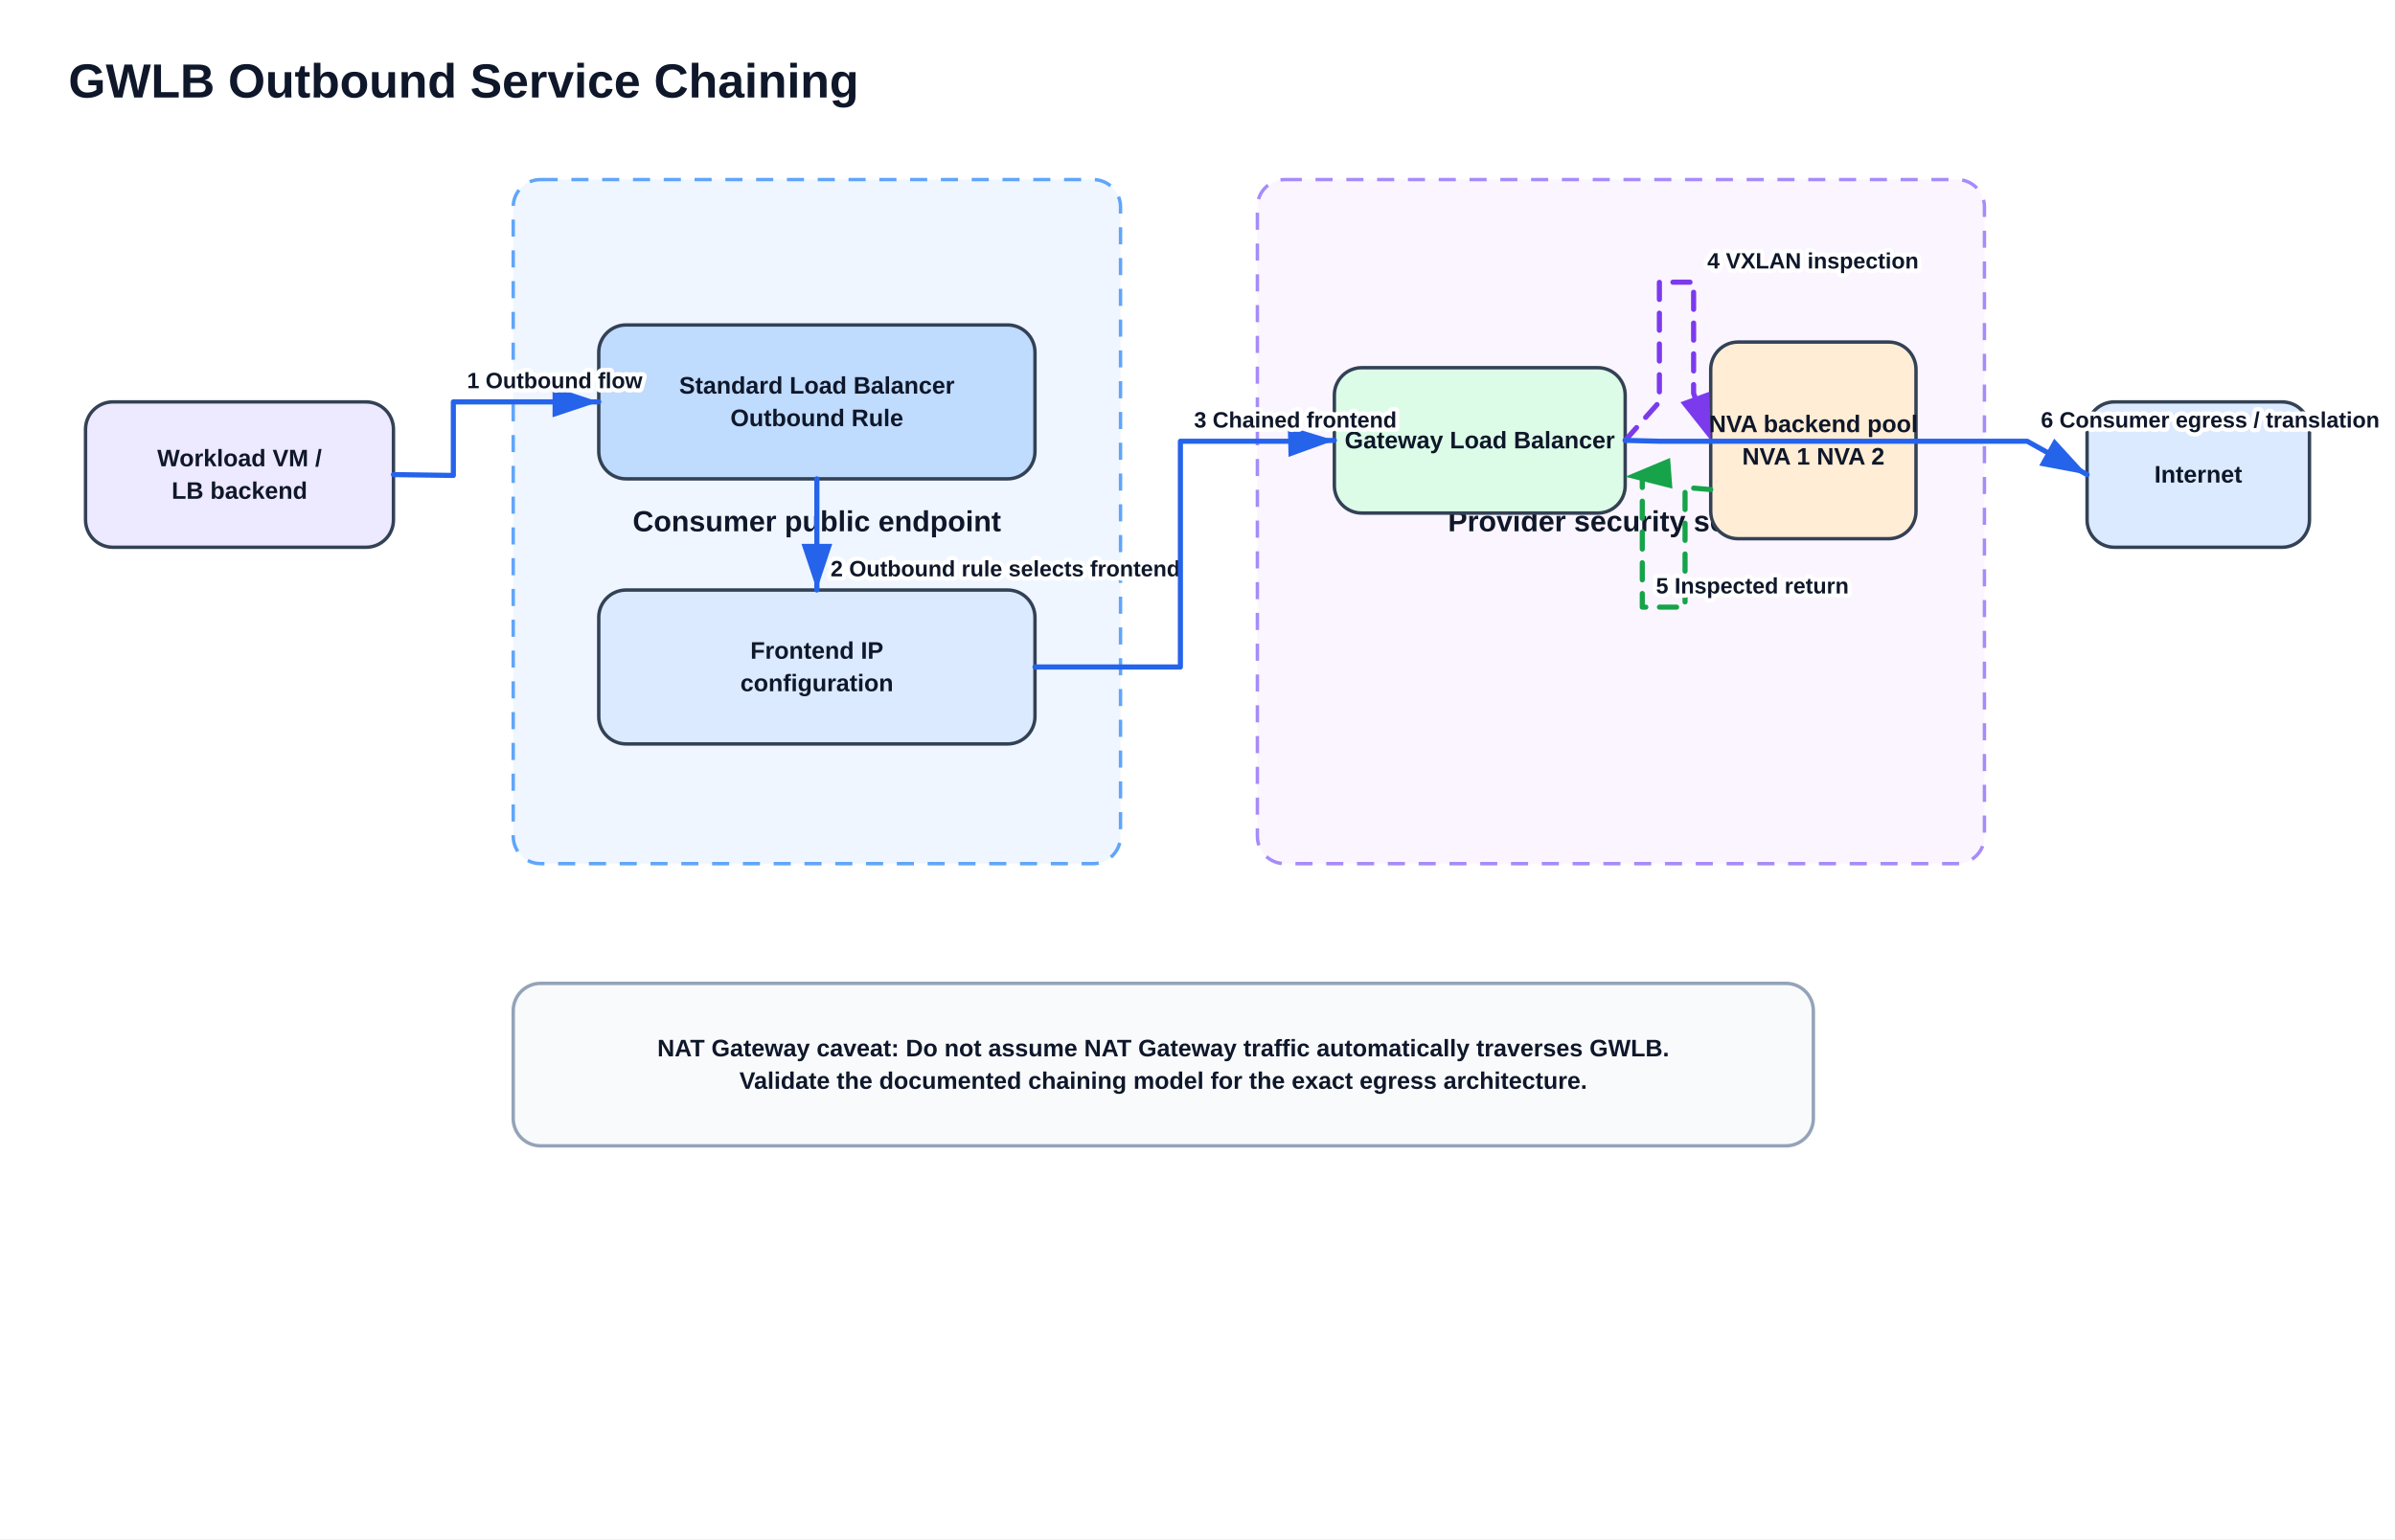
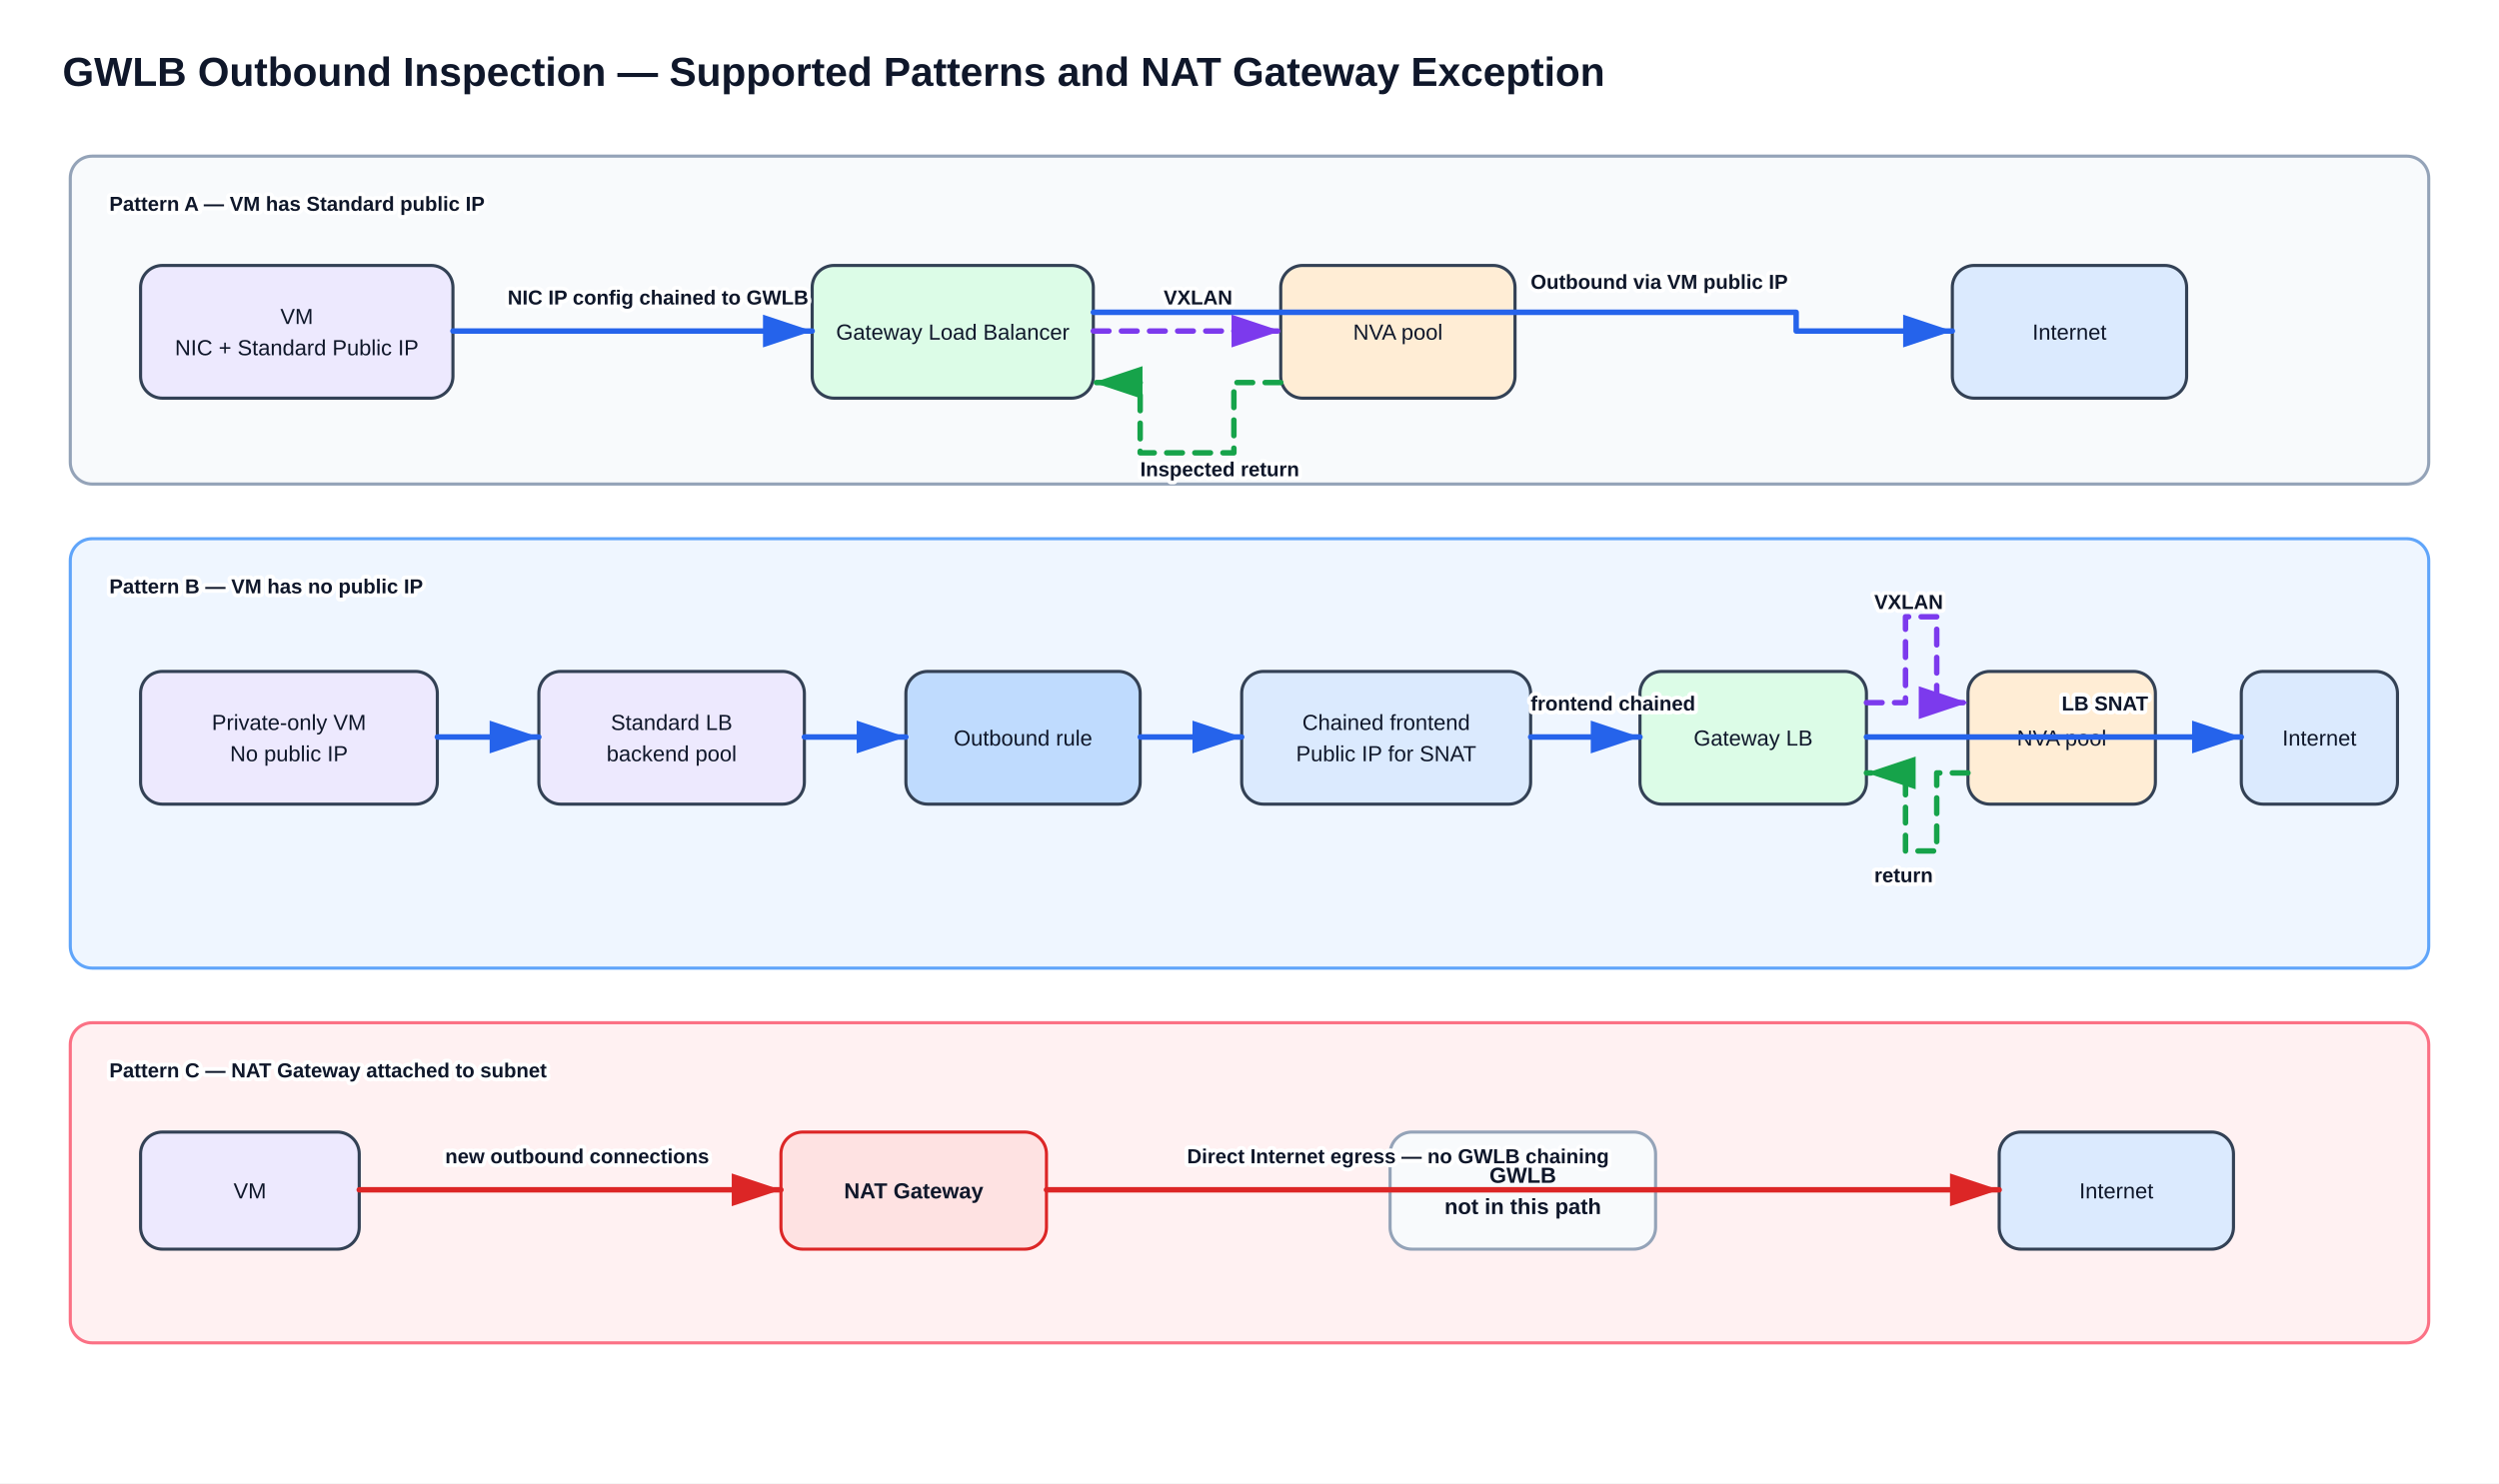
- <svg xmlns="http://www.w3.org/2000/svg" width="1400" height="900" viewBox="0 0 1400 900">
+ <svg xmlns="http://www.w3.org/2000/svg" width="1600" height="950" viewBox="0 0 1600 950">
  <defs>
-     <marker id="arrowBlue" markerWidth="10" markerHeight="10" refX="9" refY="3" orient="auto">
+     <marker id="ab" markerWidth="10" markerHeight="10" refX="9" refY="3" orient="auto">
      <path d="M0 0 L0 6 L9 3 z" fill="#2563eb" />
    </marker>
-     <marker id="arrowPurple" markerWidth="10" markerHeight="10" refX="9" refY="3" orient="auto">
+     <marker id="ap" markerWidth="10" markerHeight="10" refX="9" refY="3" orient="auto">
      <path d="M0 0 L0 6 L9 3 z" fill="#7c3aed" />
    </marker>
-     <marker id="arrowGreen" markerWidth="10" markerHeight="10" refX="9" refY="3" orient="auto">
+     <marker id="ag" markerWidth="10" markerHeight="10" refX="9" refY="3" orient="auto">
      <path d="M0 0 L0 6 L9 3 z" fill="#16a34a" />
    </marker>
-     <style>text{font-family:Arial,Helvetica,sans-serif;fill:#0f172a}.edgeLabel{font-size:13px;font-weight:700;paint-order:stroke;stroke:#fff;stroke-width:5px;stroke-linejoin:round}</style>
+     <marker id="ar" markerWidth="10" markerHeight="10" refX="9" refY="3" orient="auto">
+       <path d="M0 0 L0 6 L9 3 z" fill="#dc2626" />
+     </marker>
+     <style>text{font-family:Arial,Helvetica,sans-serif;fill:#0f172a} .t{font-size:26px;font-weight:700} .h{font-size:17px;font-weight:700} .b{font-size:14px} .s{font-size:12px} .lab{font-size:13px;font-weight:700;paint-order:stroke;stroke:#fff;stroke-width:5px;stroke-linejoin:round}</style>
  </defs>
-   <rect width="1400" height="900" fill="white" />
-   <text x="40.0" y="57.0" style="font-size:28px;font-weight:700">GWLB Outbound Service Chaining</text>
-   <rect x="50" y="235" width="180" height="85" rx="16" fill="#ede9fe" stroke="#334155" stroke-width="2" />
-   <text x="140" y="272.667" text-anchor="middle" style="font-size:14px;font-weight:600">Workload VM /</text>
-   <text x="140" y="291.667" text-anchor="middle" style="font-size:14px;font-weight:600">LB backend</text>
-   <rect x="300" y="105" width="355" height="400" rx="16" fill="#eff6ff" stroke="#60a5fa" stroke-width="2" stroke-dasharray="10 8" />
-   <text x="477.5" y="310.667" text-anchor="middle" style="font-size:17px;font-weight:700">Consumer public endpoint</text>
-   <rect x="350" y="190" width="255" height="90" rx="16" fill="#bfdbfe" stroke="#334155" stroke-width="2" />
-   <text x="477.5" y="230.167" text-anchor="middle" style="font-size:14px;font-weight:600">Standard Load Balancer</text>
-   <text x="477.5" y="249.167" text-anchor="middle" style="font-size:14px;font-weight:600">Outbound Rule</text>
-   <rect x="350" y="345" width="255" height="90" rx="16" fill="#dbeafe" stroke="#334155" stroke-width="2" />
-   <text x="477.5" y="385.167" text-anchor="middle" style="font-size:14px;font-weight:600">Frontend IP</text>
-   <text x="477.5" y="404.167" text-anchor="middle" style="font-size:14px;font-weight:600">configuration</text>
-   <rect x="735" y="105" width="425" height="400" rx="16" fill="#faf5ff" stroke="#a78bfa" stroke-width="2" stroke-dasharray="10 8" />
-   <text x="947.5" y="310.667" text-anchor="middle" style="font-size:17px;font-weight:700">Provider security service</text>
-   <rect x="780" y="215" width="170" height="85" rx="16" fill="#dcfce7" stroke="#334155" stroke-width="2" />
-   <text x="865" y="262.167" text-anchor="middle" style="font-size:14px;font-weight:600">Gateway Load Balancer</text>
-   <rect x="1000" y="200" width="120" height="115" rx="16" fill="#ffedd5" stroke="#334155" stroke-width="2" />
-   <text x="1060" y="252.667" text-anchor="middle" style="font-size:14px;font-weight:600">NVA backend pool</text>
-   <text x="1060" y="271.667" text-anchor="middle" style="font-size:14px;font-weight:600">NVA 1     NVA 2</text>
-   <rect x="1220" y="235" width="130" height="85" rx="16" fill="#dbeafe" stroke="#334155" stroke-width="2" />
-   <text x="1285" y="282.167" text-anchor="middle" style="font-size:14px;font-weight:600">Internet</text>
-   <rect x="300" y="575" width="760" height="95" rx="16" fill="#f8fafc" stroke="#94a3b8" stroke-width="2" />
-   <text x="680" y="617.667" text-anchor="middle" style="font-size:14px;font-weight:600">NAT Gateway caveat: Do not assume NAT Gateway traffic automatically traverses GWLB.</text>
-   <text x="680" y="636.667" text-anchor="middle" style="font-size:14px;font-weight:600">Validate the documented chaining model for the exact egress architecture.</text>
-   <path d="M 230,277.5 L 265,278 L 265,235 L 330,235 L 350,235" fill="none" stroke="#2563eb" stroke-width="3" stroke-linejoin="round" stroke-linecap="round" marker-end="url(#arrowBlue)" />
-   <text x="273" y="227" class="edgeLabel" fill="#2563eb">1  Outbound flow</text>
-   <path d="M 477.5,280 L 477.5,345" fill="none" stroke="#2563eb" stroke-width="3" stroke-linejoin="round" stroke-linecap="round" marker-end="url(#arrowBlue)" />
-   <text x="485.5" y="337" class="edgeLabel" fill="#2563eb">2  Outbound rule selects frontend</text>
-   <path d="M 605,390 L 635,390 L 690,390 L 690,258 L 760,258 L 780,257.5" fill="none" stroke="#2563eb" stroke-width="3" stroke-linejoin="round" stroke-linecap="round" marker-end="url(#arrowBlue)" />
-   <text x="698" y="250" class="edgeLabel" fill="#2563eb">3  Chained frontend</text>
-   <path d="M 950,257.5 L 970,235 L 970,165 L 990,165 L 990,230 L 1000,257.5" fill="none" stroke="#7c3aed" stroke-width="3" stroke-linejoin="round" stroke-linecap="round" stroke-dasharray="10 8" marker-end="url(#arrowPurple)" />
-   <text x="998" y="157" class="edgeLabel" fill="#7c3aed">4  VXLAN inspection</text>
-   <path d="M 1000,286.25 L 985,285 L 985,355 L 960,355 L 960,278 L 950,278.75" fill="none" stroke="#16a34a" stroke-width="3" stroke-linejoin="round" stroke-linecap="round" stroke-dasharray="10 8" marker-end="url(#arrowGreen)" />
-   <text x="968" y="347" class="edgeLabel" fill="#16a34a">5  Inspected return</text>
-   <path d="M 950,257.5 L 970,258 L 1185,258 L 1220,277.5" fill="none" stroke="#2563eb" stroke-width="3" stroke-linejoin="round" stroke-linecap="round" marker-end="url(#arrowBlue)" />
-   <text x="1193" y="250" class="edgeLabel" fill="#2563eb">6  Consumer egress / translation</text>
+   <rect width="1600" height="950" fill="#ffffff" />
+   <text x="40" y="55" class="t">GWLB Outbound Inspection — Supported Patterns and NAT Gateway Exception</text>
+   <rect x="45" y="100" width="1510" height="210" rx="14" fill="#f8fafc" stroke="#94a3b8" stroke-width="2" />
+   <text x="70" y="135" class="lab" fill="#0f172a">Pattern A — VM has Standard public IP</text>
+   <rect x="45" y="345" width="1510" height="275" rx="14" fill="#eff6ff" stroke="#60a5fa" stroke-width="2" />
+   <text x="70" y="380" class="lab" fill="#0f172a">Pattern B — VM has no public IP</text>
+   <rect x="45" y="655" width="1510" height="205" rx="14" fill="#fff1f2" stroke="#fb7185" stroke-width="2" />
+   <text x="70" y="690" class="lab" fill="#0f172a">Pattern C — NAT Gateway attached to subnet</text>
+   <rect x="90" y="170" width="200" height="85" rx="14" fill="#ede9fe" stroke="#334155" stroke-width="2" />
+   <text x="190.0" y="207.5" text-anchor="middle" class="b">VM</text>
+   <text x="190.0" y="227.5" text-anchor="middle" class="b">NIC + Standard Public IP</text>
+   <rect x="520" y="170" width="180" height="85" rx="14" fill="#dcfce7" stroke="#334155" stroke-width="2" />
+   <text x="610.0" y="217.5" text-anchor="middle" class="b">Gateway Load Balancer</text>
+   <rect x="820" y="170" width="150" height="85" rx="14" fill="#ffedd5" stroke="#334155" stroke-width="2" />
+   <text x="895.0" y="217.5" text-anchor="middle" class="b">NVA pool</text>
+   <rect x="1250" y="170" width="150" height="85" rx="14" fill="#dbeafe" stroke="#334155" stroke-width="2" />
+   <text x="1325.0" y="217.5" text-anchor="middle" class="b">Internet</text>
+   <rect x="90" y="430" width="190" height="85" rx="14" fill="#ede9fe" stroke="#334155" stroke-width="2" />
+   <text x="185.0" y="467.5" text-anchor="middle" class="b">Private-only VM</text>
+   <text x="185.0" y="487.5" text-anchor="middle" class="b">No public IP</text>
+   <rect x="345" y="430" width="170" height="85" rx="14" fill="#ede9fe" stroke="#334155" stroke-width="2" />
+   <text x="430.0" y="467.5" text-anchor="middle" class="b">Standard LB</text>
+   <text x="430.0" y="487.5" text-anchor="middle" class="b">backend pool</text>
+   <rect x="580" y="430" width="150" height="85" rx="14" fill="#bfdbfe" stroke="#334155" stroke-width="2" />
+   <text x="655.0" y="477.5" text-anchor="middle" class="b">Outbound rule</text>
+   <rect x="795" y="430" width="185" height="85" rx="14" fill="#dbeafe" stroke="#334155" stroke-width="2" />
+   <text x="887.5" y="467.5" text-anchor="middle" class="b">Chained frontend</text>
+   <text x="887.5" y="487.5" text-anchor="middle" class="b">Public IP for SNAT</text>
+   <rect x="1050" y="430" width="145" height="85" rx="14" fill="#dcfce7" stroke="#334155" stroke-width="2" />
+   <text x="1122.5" y="477.5" text-anchor="middle" class="b">Gateway LB</text>
+   <rect x="1260" y="430" width="120" height="85" rx="14" fill="#ffedd5" stroke="#334155" stroke-width="2" />
+   <text x="1320.0" y="477.5" text-anchor="middle" class="b">NVA pool</text>
+   <rect x="1435" y="430" width="100" height="85" rx="14" fill="#dbeafe" stroke="#334155" stroke-width="2" />
+   <text x="1485.0" y="477.5" text-anchor="middle" class="b">Internet</text>
+   <rect x="90" y="725" width="140" height="75" rx="14" fill="#ede9fe" stroke="#334155" stroke-width="2" />
+   <text x="160.0" y="767.5" text-anchor="middle" class="b">VM</text>
+   <rect x="500" y="725" width="170" height="75" rx="14" fill="#fee2e2" stroke="#dc2626" stroke-width="2" />
+   <text x="585.0" y="767.5" text-anchor="middle" class="b" font-weight="700">NAT Gateway</text>
+   <rect x="890" y="725" width="170" height="75" rx="14" fill="#f8fafc" stroke="#94a3b8" stroke-width="2" />
+   <text x="975.0" y="757.5" text-anchor="middle" class="b" font-weight="700">GWLB</text>
+   <text x="975.0" y="777.5" text-anchor="middle" class="b" font-weight="700">not in this path</text>
+   <rect x="1280" y="725" width="150" height="75" rx="14" fill="#dbeafe" stroke="#334155" stroke-width="2" />
+   <text x="1355.0" y="767.5" text-anchor="middle" class="b">Internet</text>
+   <path d="M 290,212 L 330,212 L 490,212 L 520,212" fill="none" stroke="#2563eb" stroke-width="3.5" stroke-linecap="round" stroke-linejoin="round" marker-end="url(#ab)" />
+   <text x="325" y="195" class="lab" fill="#0f172a">NIC IP config chained to GWLB</text>
+   <path d="M 700,212 L 730,212 L 790,212 L 820,212" fill="none" stroke="#7c3aed" stroke-width="3.5" stroke-linecap="round" stroke-linejoin="round" stroke-dasharray="10 8" marker-end="url(#ap)" />
+   <text x="745" y="195" class="lab" fill="#7c3aed">VXLAN</text>
+   <path d="M 820,245 L 790,245 L 790,290 L 730,290 L 730,245 L 700,245" fill="none" stroke="#16a34a" stroke-width="3.5" stroke-linecap="round" stroke-linejoin="round" stroke-dasharray="10 8" marker-end="url(#ag)" />
+   <text x="730" y="305" class="lab" fill="#16a34a">Inspected return</text>
+   <path d="M 700,200 L 730,200 L 1150,200 L 1150,212 L 1220,212 L 1250,212" fill="none" stroke="#2563eb" stroke-width="3.5" stroke-linecap="round" stroke-linejoin="round" marker-end="url(#ab)" />
+   <text x="980" y="185" class="lab" fill="#0f172a">Outbound via VM public IP</text>
+   <path d="M 280,472 L 305,472 L 325,472 L 345,472" fill="none" stroke="#2563eb" stroke-width="3.5" stroke-linecap="round" stroke-linejoin="round" marker-end="url(#ab)" />
+   <path d="M 515,472 L 540,472 L 560,472 L 580,472" fill="none" stroke="#2563eb" stroke-width="3.5" stroke-linecap="round" stroke-linejoin="round" marker-end="url(#ab)" />
+   <path d="M 730,472 L 755,472 L 775,472 L 795,472" fill="none" stroke="#2563eb" stroke-width="3.5" stroke-linecap="round" stroke-linejoin="round" marker-end="url(#ab)" />
+   <path d="M 980,472 L 1005,472 L 1030,472 L 1050,472" fill="none" stroke="#2563eb" stroke-width="3.5" stroke-linecap="round" stroke-linejoin="round" marker-end="url(#ab)" />
+   <text x="980" y="455" class="lab" fill="#0f172a">frontend chained</text>
+   <path d="M 1195,450 L 1220,450 L 1220,395 L 1240,395 L 1240,450 L 1260,450" fill="none" stroke="#7c3aed" stroke-width="3.5" stroke-linecap="round" stroke-linejoin="round" stroke-dasharray="10 8" marker-end="url(#ap)" />
+   <text x="1200" y="390" class="lab" fill="#7c3aed">VXLAN</text>
+   <path d="M 1260,495 L 1240,495 L 1240,545 L 1220,545 L 1220,495 L 1195,495" fill="none" stroke="#16a34a" stroke-width="3.5" stroke-linecap="round" stroke-linejoin="round" stroke-dasharray="10 8" marker-end="url(#ag)" />
+   <text x="1200" y="565" class="lab" fill="#16a34a">return</text>
+   <path d="M 1195,472 L 1220,472 L 1410,472 L 1435,472" fill="none" stroke="#2563eb" stroke-width="3.5" stroke-linecap="round" stroke-linejoin="round" marker-end="url(#ab)" />
+   <text x="1320" y="455" class="lab" fill="#0f172a">LB SNAT</text>
+   <path d="M 230,762 L 260,762 L 470,762 L 500,762" fill="none" stroke="#dc2626" stroke-width="3.5" stroke-linecap="round" stroke-linejoin="round" marker-end="url(#ar)" />
+   <text x="285" y="745" class="lab" fill="#dc2626">new outbound connections</text>
+   <path d="M 670,762 L 700,762 L 1250,762 L 1280,762" fill="none" stroke="#dc2626" stroke-width="3.5" stroke-linecap="round" stroke-linejoin="round" marker-end="url(#ar)" />
+   <text x="760" y="745" class="lab" fill="#dc2626">Direct Internet egress — no GWLB chaining</text>
</svg>
